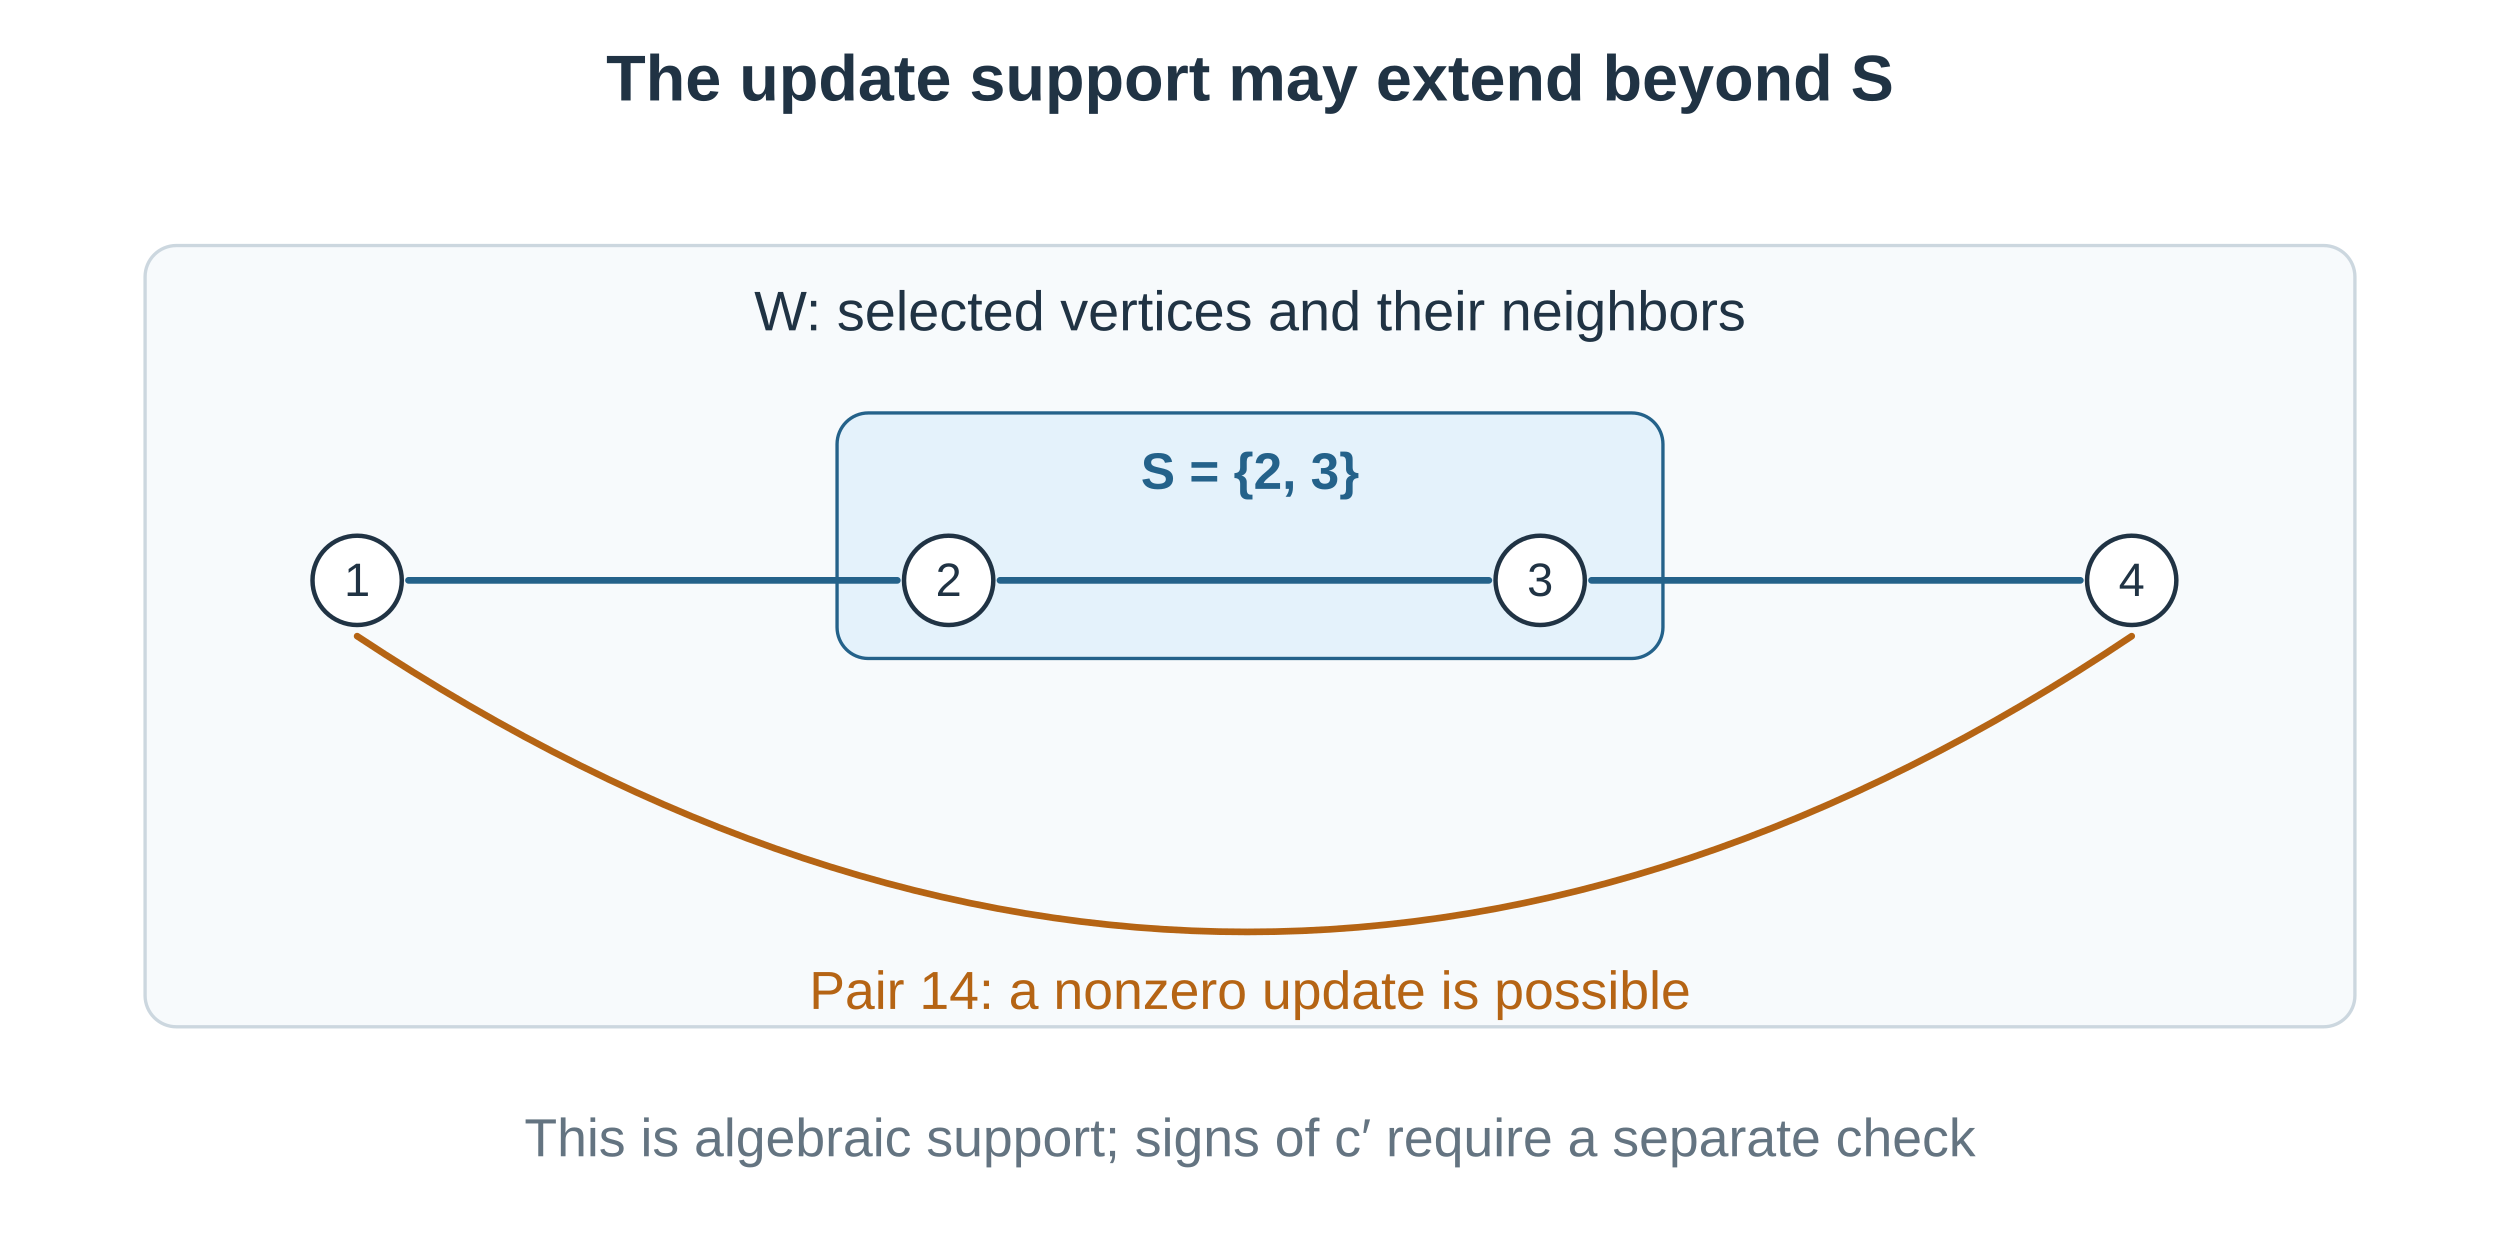
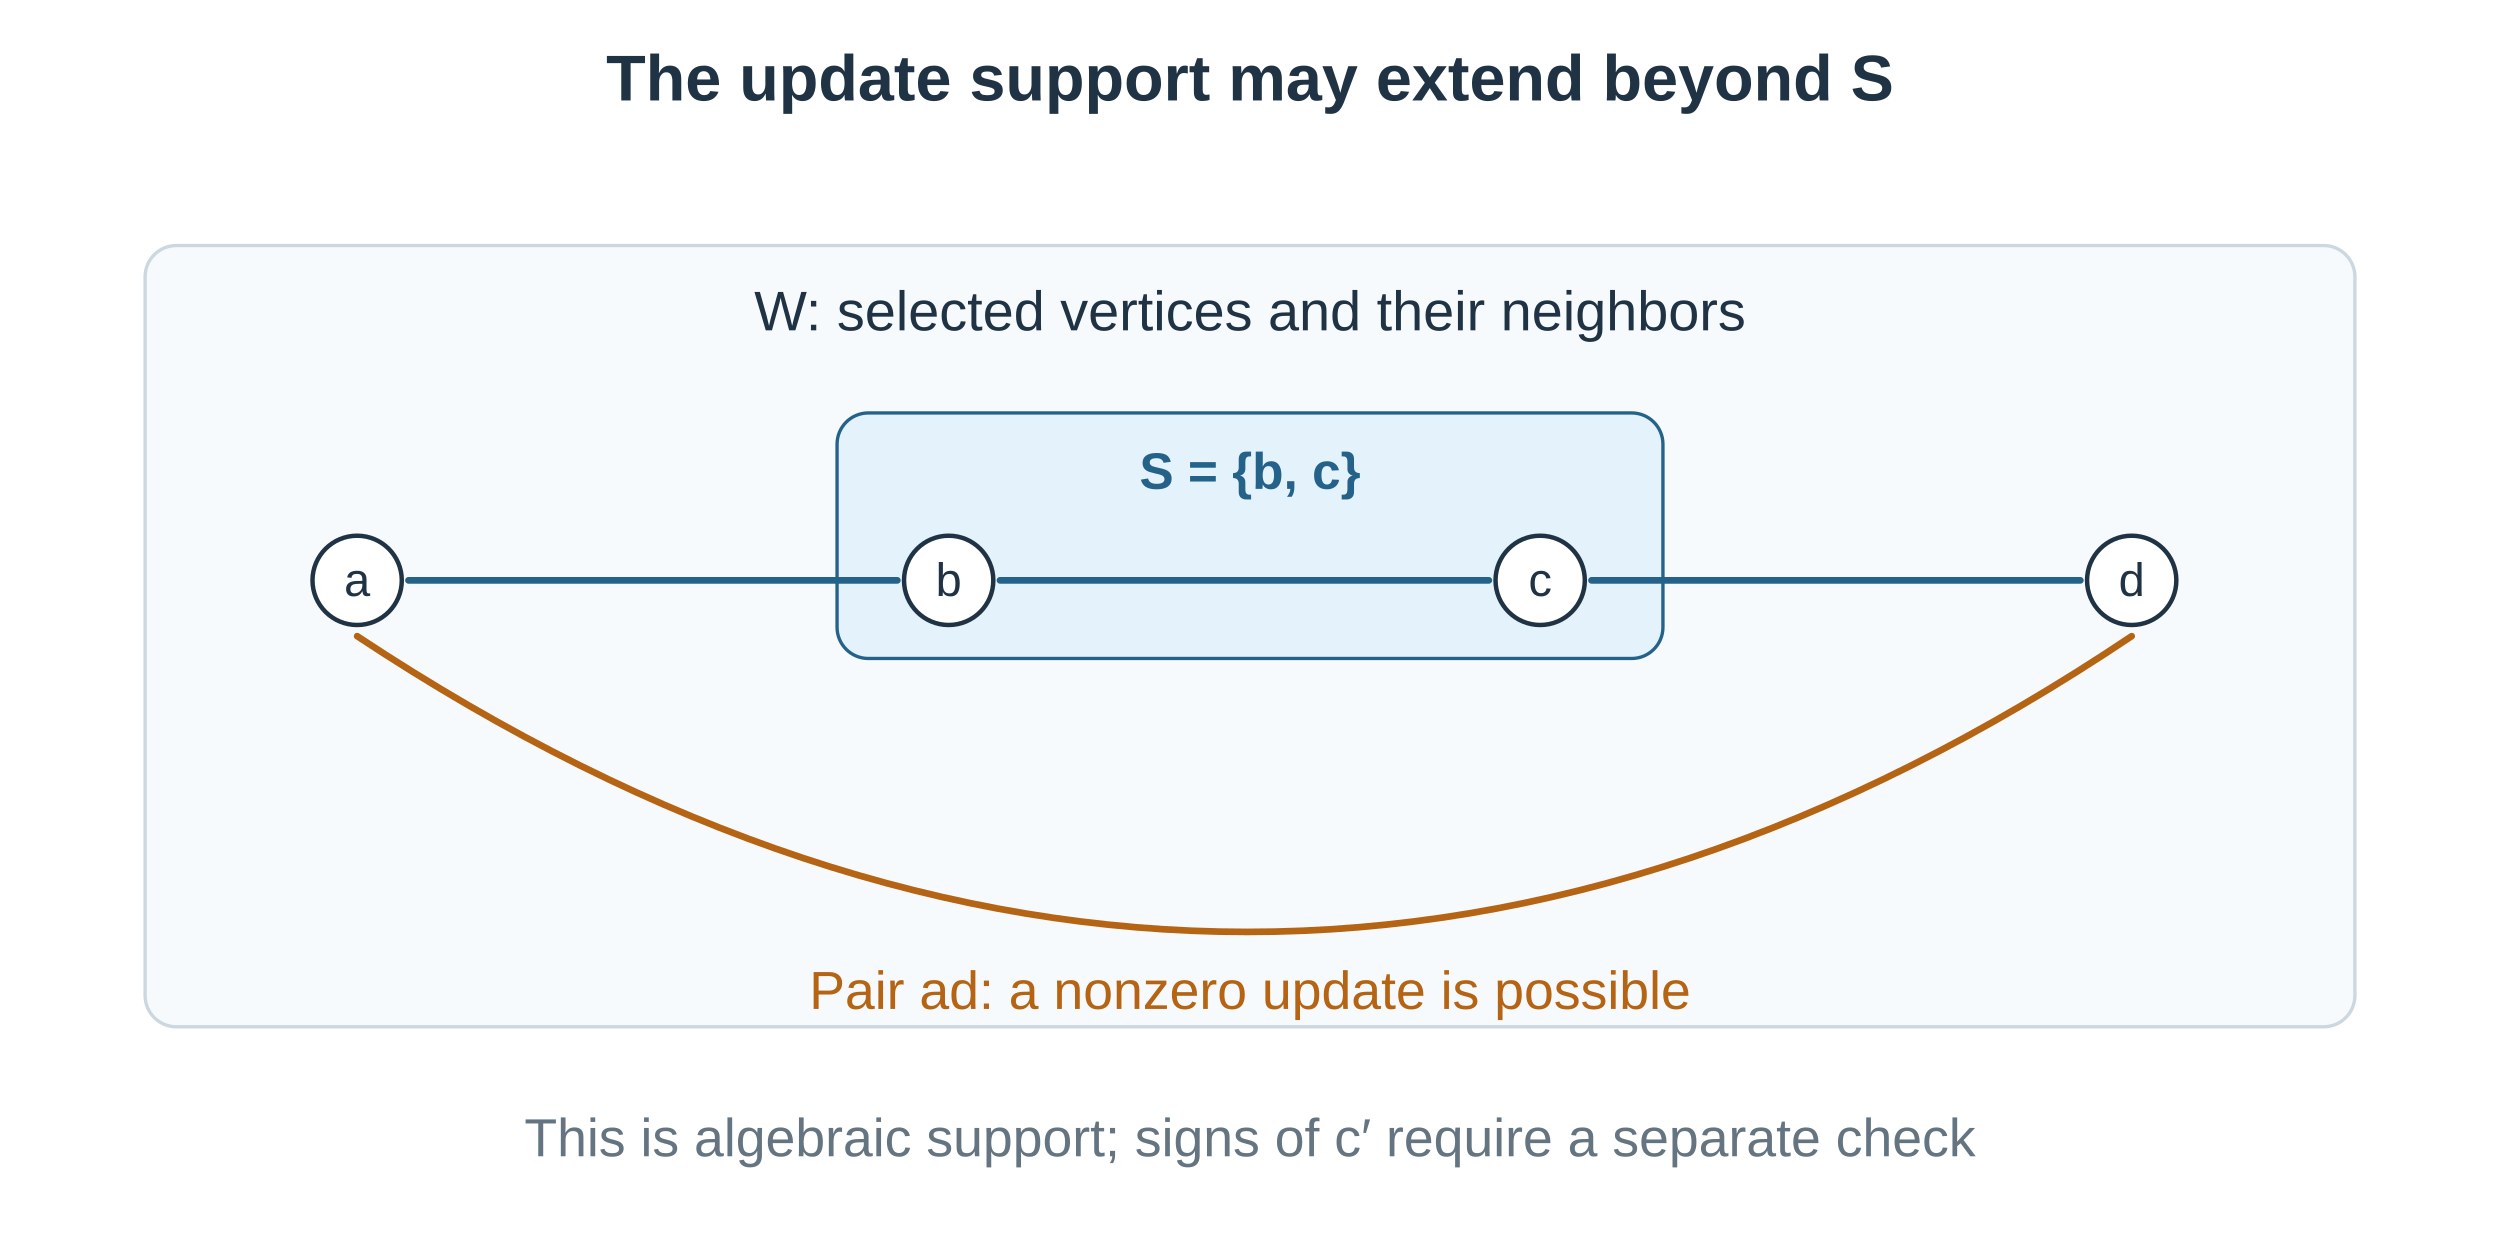
<svg xmlns="http://www.w3.org/2000/svg" width="1120" height="560" viewBox="0 0 1120 560" role="img" aria-labelledby="title">
  <defs>
    <marker id="arrow" markerWidth="12" markerHeight="12" refX="9" refY="5" orient="auto" markerUnits="userSpaceOnUse">
      <path d="M0 0 L10 5 L0 10 Z" fill="#24628a" />
    </marker>
  </defs>
  <style>text{font-family:Arial,sans-serif;fill:#203344}path,line{stroke-linecap:round;stroke-linejoin:round}</style>
  <rect width="1120" height="560" fill="white" />
  <text xml:space="preserve" x="560" y="45" font-size="29" fill="#203344" style="fill:#203344" font-weight="600" text-anchor="middle">The update support may extend beyond S</text>
  <rect x="65" y="110" width="990" height="350" rx="14" fill="#f7fafc" stroke="#ccd7df" stroke-width="1.5" />
  <text xml:space="preserve" x="560" y="148" font-size="25" fill="#203344" style="fill:#203344" font-weight="400" text-anchor="middle">W: selected vertices and their neighbors</text>
  <rect x="375" y="185" width="370" height="110" rx="14" fill="#e4f2fb" stroke="#24628a" stroke-width="1.5" />
-   <text xml:space="preserve" x="560" y="219" font-size="23" fill="#24628a" style="fill:#24628a" font-weight="600" text-anchor="middle">S = {2, 3}</text>
+   <text xml:space="preserve" x="560" y="219" font-size="23" fill="#24628a" style="fill:#24628a" font-weight="600" text-anchor="middle">S = {b, c}</text>
  <line x1="183.0" y1="260.0" x2="402.0" y2="260.0" stroke="#24628a" stroke-width="3" />
  <line x1="448.0" y1="260.0" x2="667.0" y2="260.0" stroke="#24628a" stroke-width="3" />
  <line x1="713.0" y1="260.0" x2="932.0" y2="260.0" stroke="#24628a" stroke-width="3" />
  <circle cx="160" cy="260" r="20" fill="white" stroke="#203344" stroke-width="2" />
-   <text xml:space="preserve" x="160" y="267" font-size="21" fill="#203344" style="fill:#203344" font-weight="400" text-anchor="middle">1</text>
+   <text xml:space="preserve" x="160" y="267" font-size="21" fill="#203344" style="fill:#203344" font-weight="400" text-anchor="middle">a</text>
  <circle cx="425" cy="260" r="20" fill="white" stroke="#203344" stroke-width="2" />
-   <text xml:space="preserve" x="425" y="267" font-size="21" fill="#203344" style="fill:#203344" font-weight="400" text-anchor="middle">2</text>
+   <text xml:space="preserve" x="425" y="267" font-size="21" fill="#203344" style="fill:#203344" font-weight="400" text-anchor="middle">b</text>
  <circle cx="690" cy="260" r="20" fill="white" stroke="#203344" stroke-width="2" />
-   <text xml:space="preserve" x="690" y="267" font-size="21" fill="#203344" style="fill:#203344" font-weight="400" text-anchor="middle">3</text>
+   <text xml:space="preserve" x="690" y="267" font-size="21" fill="#203344" style="fill:#203344" font-weight="400" text-anchor="middle">c</text>
  <circle cx="955" cy="260" r="20" fill="white" stroke="#203344" stroke-width="2" />
-   <text xml:space="preserve" x="955" y="267" font-size="21" fill="#203344" style="fill:#203344" font-weight="400" text-anchor="middle">4</text>
+   <text xml:space="preserve" x="955" y="267" font-size="21" fill="#203344" style="fill:#203344" font-weight="400" text-anchor="middle">d</text>
  <path d="M160 285 Q560 550 955 285" fill="none" stroke="#b56414" stroke-width="3" />
-   <text xml:space="preserve" x="560" y="452" font-size="24" fill="#b56414" style="fill:#b56414" font-weight="400" text-anchor="middle">Pair 14: a nonzero update is possible</text>
+   <text xml:space="preserve" x="560" y="452" font-size="24" fill="#b56414" style="fill:#b56414" font-weight="400" text-anchor="middle">Pair ad: a nonzero update is possible</text>
  <text xml:space="preserve" x="560" y="518" font-size="24" fill="#647481" style="fill:#647481" font-weight="400" text-anchor="middle">This is algebraic support; signs of c′ require a separate check</text>
</svg>
